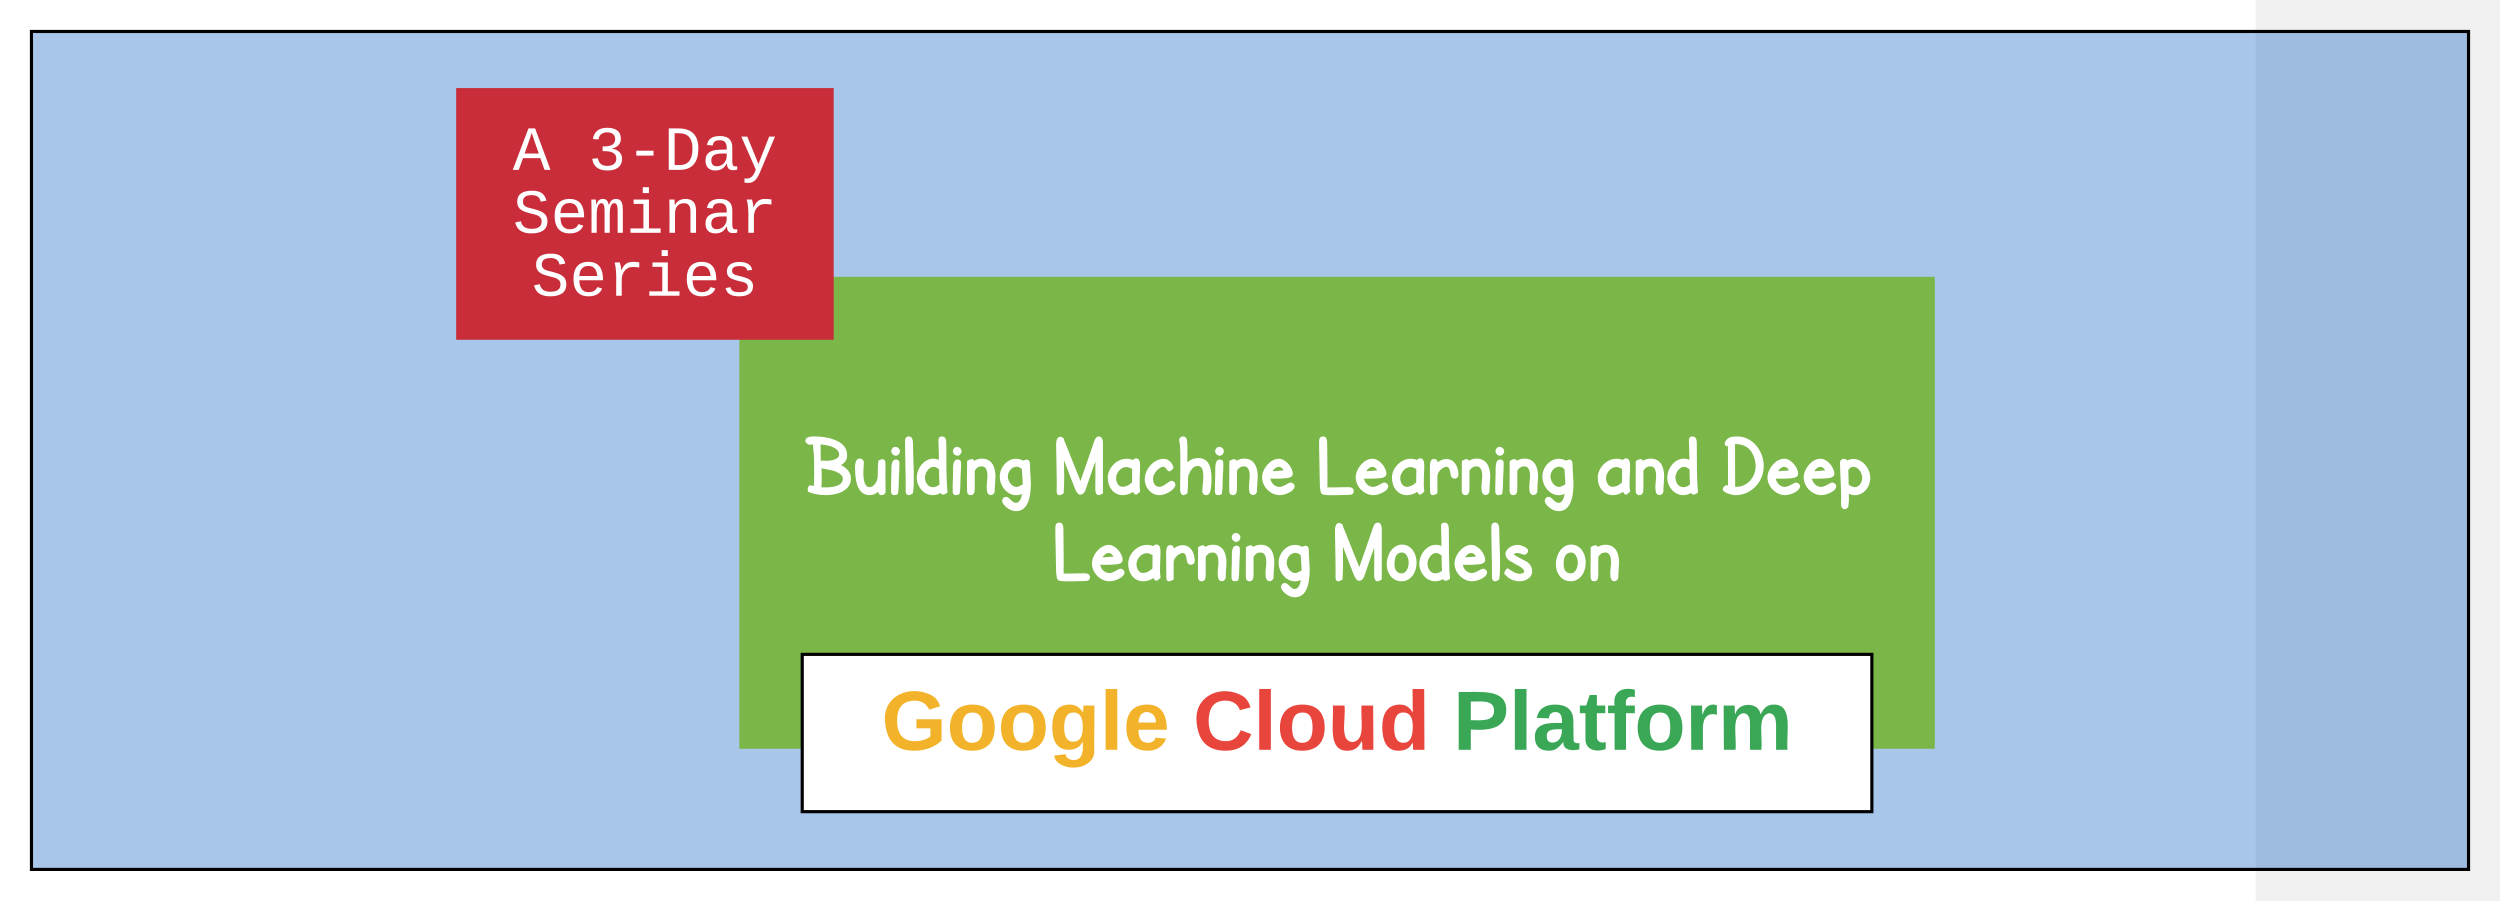
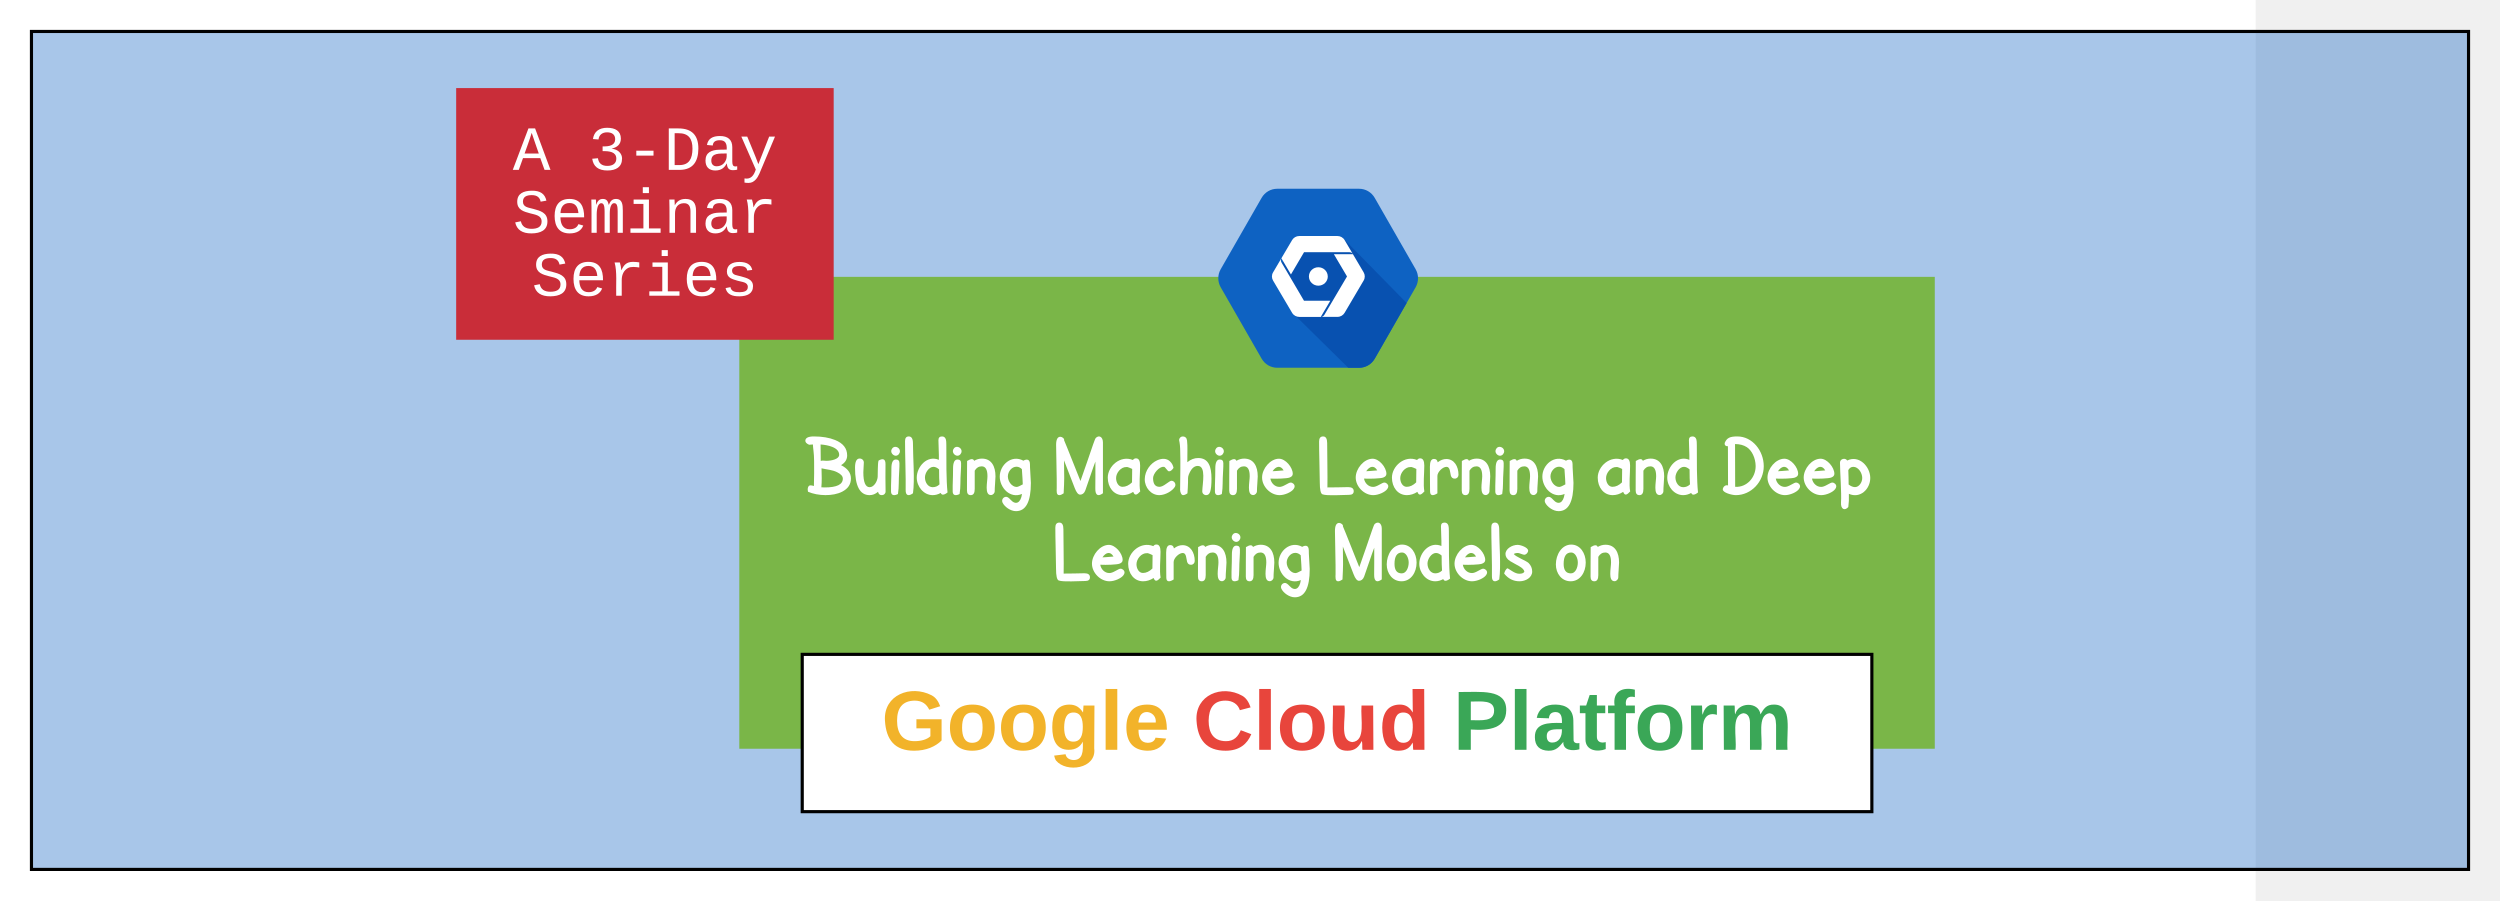
<svg xmlns="http://www.w3.org/2000/svg" xmlns:ns1="lucid" xmlns:xlink="http://www.w3.org/1999/xlink" width="1589.33" height="572.72">
  <g transform="translate(-326 -360)" ns1:page-tab-id="1m08yfgLwAwC">
    <path d="M0 0h1760v1360H0z" fill="#fff" />
    <path d="M346 380h1549.33v532.72H346z" stroke="#000" stroke-width="2" fill="#0e62c2" fill-opacity=".36" />
    <path d="M796 536h760v300H796z" stroke="#000" stroke-opacity="0" stroke-width="2" fill="#7ab648" />
    <use xlink:href="#a" transform="matrix(1,0,0,1,801,541) translate(35.52083 132.8906)" />
    <use xlink:href="#b" transform="matrix(1,0,0,1,801,541) translate(194.5833 132.8906)" />
    <use xlink:href="#c" transform="matrix(1,0,0,1,801,541) translate(361.8229 132.8906)" />
    <use xlink:href="#d" transform="matrix(1,0,0,1,801,541) translate(539.5312 132.8906)" />
    <use xlink:href="#e" transform="matrix(1,0,0,1,801,541) translate(618.776 132.8906)" />
    <use xlink:href="#c" transform="matrix(1,0,0,1,801,541) translate(194.1406 187.6562)" />
    <use xlink:href="#f" transform="matrix(1,0,0,1,801,541) translate(371.849 187.6562)" />
    <use xlink:href="#g" transform="matrix(1,0,0,1,801,541) translate(512.8385 187.6562)" />
    <path d="M616 416h240v160H616z" stroke="#000" stroke-opacity="0" stroke-width="2" fill="#c92d39" />
-     <g>
-       <use xlink:href="#h" transform="matrix(1,0,0,1,621,421) translate(30.98633 46.99219)" />
-       <use xlink:href="#i" transform="matrix(1,0,0,1,621,421) translate(78.99414 46.99219)" />
-       <use xlink:href="#j" transform="matrix(1,0,0,1,621,421) translate(30.98633 86.99219)" />
-       <use xlink:href="#k" transform="matrix(1,0,0,1,621,421) translate(42.98828 126.9922)" />
-     </g>
+     <use xlink:href="#h" transform="matrix(1,0,0,1,621,421) translate(30.98633 46.99219)" />
+     <use xlink:href="#i" transform="matrix(1,0,0,1,621,421) translate(78.99414 46.99219)" />
+     <use xlink:href="#j" transform="matrix(1,0,0,1,621,421) translate(30.98633 86.99219)" />
+     <use xlink:href="#k" transform="matrix(1,0,0,1,621,421) translate(42.98828 126.9922)" />
    <path d="M836 776h680v100H836z" stroke="#000" stroke-width="2" fill="#fff" />
    <g>
      <use xlink:href="#l" transform="matrix(1,0,0,1,841,781) translate(45.37037 55.66667)" />
      <use xlink:href="#m" transform="matrix(1,0,0,1,841,781) translate(243.4444 55.66667)" />
      <use xlink:href="#n" transform="matrix(1,0,0,1,841,781) translate(408.7778 55.66667)" />
    </g>
+     <path d="M1102.04 542.64c-2.04-3.55-2.04-7.94 0-11.5l26.03-45.4c2.04-3.54 5.8-5.74 9.88-5.74h52.1c4.08 0 7.83 2.2 9.88 5.75l26.03 45.4c2.04 3.55 2.04 7.94 0 11.5l-26.03 45.4c-2.04 3.54-5.8 5.74-9.88 5.74h-52.1c-4.08 0-7.84-2.2-9.88-5.76zm0 0" fill="#0e62c2" />
+     <path d="M1183.12 593.8l-34.42-33.93-11.25-26.97 12.85-20.5 6.43 1.58 8.04-1.58 14.45-1.6 41.02 41.82-20.3 35.42c-2.05 3.55-5.8 5.75-9.9 5.75zm0 0" fill="#0851b0" />
+     <path d="M1170.1 535.76c0-3.25-2.68-5.86-5.98-5.86-3.32 0-6 2.6-6 5.86 0 3.24 2.68 5.86 6 5.86 3.3 0 6-2.62 6-5.86z" fill="#fff" />
+     <path d="M1186.1 521.6l-5.3-9c-.97-1.64-2.73-2.56-4.55-2.56H1152c-1.95 0-3.65 1.04-4.56 2.57l-6.83 11.58 6.08 10.3 8.33-14.15h28.83c.9 0 1.8.46 2.28 1.28H1174l8.34 14.13-9.12 15.46-5.3 8.97c-.44.76-1.3 1.28-2.26 1.28l6.05-10.26H1155l-8.37-14.25-.7-1.2-5.32-9c-.43-.76-.46-1.73 0-2.55l-5.3 9c-.97 1.64-.9 3.6 0 5.13l12.14 20.57c.97 1.65 2.72 2.57 4.54 2.57h13.66c.1 0 .2 0 .3-.02h10.3c1.96 0 3.64-1.03 4.55-2.57l12.13-20.57c.97-1.64.9-3.6 0-5.14zm0 0" fill="#fff" />
    <defs>
      <path fill="#fff" d="M121-49c-19-67-1-156 58-156 25 0 54 5 86 16 9-242 5-378 5-610 0-191-29-325-29-404l-93 7c-61-27-92-59-92-96 0-71 70-107 209-107 202 0 374 29 517 87 197 79 295 205 295 377 0 99-50 178-149 237 161 81 241 189 241 326 0 142-71 248-212 321C733 66 361 57 121-49zm447-755c127 0 314-41 314-145 0-85-57-151-172-196-79-31-173-50-282-58 3 89 4 222 4 401 42-15 89-2 136-2zm403 435c0-61-48-112-140-157-119-59-224-59-380-95 5 174 10 318-4 464 29 2 56 3 82 3 295 0 442-72 442-215" id="o" />
      <path fill="#fff" d="M800-724c-3 222-2 446 2 668 1 51-39 90-90 90-53 0-84-27-94-82-63 55-132 82-207 82C174 34 56-189 56-635c0-150 38-225 113-225 56 0 102 41 102 97 0 43-12 196-12 239 0 243 51 364 154 364 106 0 187-142 196-250 5-64-2-333 21-399 87-53 172-58 170 85" id="p" />
      <path fill="#fff" d="M166-1145c59 0 114 47 114 107 0 55-45 110-101 110S68-983 68-1038c0-54 42-107 98-107zm102 399c0 47 1 108-5 186-18 245-2 393-31 567C152 48 64 53 63-55c-3-213 9-280 9-561 0-147 36-220 109-220 58 0 87 30 87 90" id="q" />
      <path fill="#fff" d="M253-1232c0 339 47 894 1 1220C165 56 70 64 75-94c7-254-17-925-15-1193 0-75 31-112 92-112 67 0 101 56 101 167" id="r" />
      <path fill="#fff" d="M555-828c4-155-11-330-11-481 0-60 30-90 89-90 48 0 79 26 94 78 7 24 10 70 10 137 0 363-3 845 29 1153-44 35-82 53-114 53-23 0-40-14-53-42-61 36-127 54-196 54C185 34 15-173 15-393c0-266 251-557 540-435zM215-399c0 121 74 239 189 239 65 0 121-23 166-69-7-86-10-208-10-365-47-42-93-63-138-63-109 0-207 146-207 258" id="s" />
      <path fill="#fff" d="M432-858c231 0 331 186 331 435 0 67-21 291-19 358 2 50-44 98-94 97-161-3-83-317-83-459 0-161-47-242-140-242-73 0-130 35-171 106v447c0 100-32 150-97 150C98 34 67-4 67-80c-2-279 3-404 3-720 48-30 87-45 116-45 27 0 46 14 56 41 59-36 123-54 190-54" id="t" />
      <path fill="#fff" d="M783-642c0 71 21 306 21 377 0 460-121 690-364 690-136 0-280-109-327-207-34-72 20-145 90-143 27 0 63 24 107 73C435 286 558 226 587 5 297 130 44-148 44-418c0-291 294-545 577-389 67-39 142-43 157 48 3 17 5 56 5 117zM242-423c0 121 98 257 214 257 26 0 76-21 150-63-1-66-9-190-22-372-40-39-84-59-133-59-116 0-209 122-209 237" id="u" />
      <g id="a">
        <use transform="matrix(0.02604167,0,0,0.02604167,0,0)" xlink:href="#o" />
        <use transform="matrix(0.02604167,0,0,0.02604167,31.58854,0)" xlink:href="#p" />
        <use transform="matrix(0.02604167,0,0,0.02604167,54.29688,0)" xlink:href="#q" />
        <use transform="matrix(0.02604167,0,0,0.02604167,63.28125,0)" xlink:href="#r" />
        <use transform="matrix(0.02604167,0,0,0.02604167,71.90104,0)" xlink:href="#s" />
        <use transform="matrix(0.02604167,0,0,0.02604167,93.48958,0)" xlink:href="#q" />
        <use transform="matrix(0.02604167,0,0,0.02604167,102.474,0)" xlink:href="#t" />
        <use transform="matrix(0.02604167,0,0,0.02604167,123.9062,0)" xlink:href="#u" />
      </g>
      <path fill="#fff" d="M174-1391c39 0 103 43 91 85 76 174 253 635 399 995 104-301 211-597 312-901 31-90 52-141 65-153 78-73 172-25 172 114V-12c-105 78-190 68-186-119 4-214 1-435 2-654-44 106-177 513-246 703-26 71-73 104-126 104-48 0-92-54-133-162-42-113-129-337-261-674 7 416 9 459-9 804-41 29-76 44-107 44-75 0-64-100-62-174 5-198-15-855-15-1053 0-132 35-198 104-198" id="v" />
      <path fill="#fff" d="M836-686c0 187-30 463 2 630-71 75-129 122-171 10-82 53-167 80-256 80C187 34 46-160 46-393c0-281 308-555 614-431 19-27 45-40 76-40 67 0 100 59 100 178zM249-382c0 105 58 213 157 213 80 0 157-36 232-109 3-73 4-181 4-326 1 1-110-58-139-48-132-6-254 139-254 270" id="w" />
      <path fill="#fff" d="M693-317c70-2 127 82 85 150C718-70 552 31 404 34 201 38 40-151 44-358c4-212 146-388 302-458 115-51 232-54 316 28 45 43 73 95 84 157-37 55-72 83-106 83-41 12-94-120-135-109-108-10-258 167-258 275 0 142 52 213 157 213 43 0 97-25 163-74s108-74 126-74" id="x" />
      <path fill="#fff" d="M529-872c255 0 326 211 326 503 0 146-10 253-32 320-18 56-52 83-99 83-53 0-95-41-94-94 4-187 101-621-111-619-95 0-163 74-220 216-24 59-14 117-17 192-3 89-6 176-14 261-41 29-77 44-108 44-45 0-71-81-71-130 2-345 13-664 1-1005-5-133-25-201-25-206-1-52 39-92 90-92 54 0 94 31 103 97 19 137 4 374 7 532 83-68 171-102 264-102" id="y" />
      <path fill="#fff" d="M741-273c50-2 102 44 100 94 0 19-8 40-25 63C764-40 600 34 473 34 251 34 46-175 46-396c0-217 200-459 413-459 160 0 336 211 336 369 0 44-28 73-82 92-62 22-312 32-464 24 15 104 106 205 224 203 39 0 88-18 149-53s100-53 119-53zM572-570c-76-133-187-104-270 20 39-1 129-7 270-20" id="z" />
      <g id="b">
        <use transform="matrix(0.02604167,0,0,0.02604167,0,0)" xlink:href="#v" />
        <use transform="matrix(0.02604167,0,0,0.02604167,33.46354,0)" xlink:href="#w" />
        <use transform="matrix(0.02604167,0,0,0.02604167,57.03125,0)" xlink:href="#x" />
        <use transform="matrix(0.02604167,0,0,0.02604167,78.33333,0)" xlink:href="#y" />
        <use transform="matrix(0.02604167,0,0,0.02604167,101.1458,0)" xlink:href="#q" />
        <use transform="matrix(0.02604167,0,0,0.02604167,110.1302,0)" xlink:href="#t" />
        <use transform="matrix(0.02604167,0,0,0.02604167,131.5625,0)" xlink:href="#z" />
      </g>
      <path fill="#fff" d="M271-154c141 3 362-7 506-8 91 0 136 33 136 99 0 60-38 90-114 90-169 0-530 29-647-12-46-16-67-116-67-288 0-188-19-816-17-1004 0-81 33-122 98-122 66 0 99 54 99 162 0 269 12 805 6 1083" id="A" />
      <path fill="#fff" d="M468-848c193 0 298 180 298 385 0 53-38 94-92 94-48 0-81-25-95-75-20-75-16-213-105-213-95 0-223 127-223 222v425c-45 29-84 44-116 44-42 0-63-31-63-92 0-166-4-210-4-604 0-125 33-188 99-188 53 0 83 27 91 82 68-53 138-80 210-80" id="B" />
      <g id="c">
        <use transform="matrix(0.02604167,0,0,0.02604167,0,0)" xlink:href="#A" />
        <use transform="matrix(0.02604167,0,0,0.02604167,23.85417,0)" xlink:href="#z" />
        <use transform="matrix(0.02604167,0,0,0.02604167,46.875,0)" xlink:href="#w" />
        <use transform="matrix(0.02604167,0,0,0.02604167,70.44271,0)" xlink:href="#B" />
        <use transform="matrix(0.02604167,0,0,0.02604167,90.70313,0)" xlink:href="#t" />
        <use transform="matrix(0.02604167,0,0,0.02604167,112.1354,0)" xlink:href="#q" />
        <use transform="matrix(0.02604167,0,0,0.02604167,121.1198,0)" xlink:href="#t" />
        <use transform="matrix(0.02604167,0,0,0.02604167,142.5521,0)" xlink:href="#u" />
      </g>
      <g id="d">
        <use transform="matrix(0.02604167,0,0,0.02604167,0,0)" xlink:href="#w" />
        <use transform="matrix(0.02604167,0,0,0.02604167,23.56771,0)" xlink:href="#t" />
        <use transform="matrix(0.02604167,0,0,0.02604167,45,0)" xlink:href="#s" />
      </g>
      <path fill="#fff" d="M411-1399c368 0 645 350 645 727 0 378-306 706-681 706-95 0-326-60-319-143 5-59 62-115 128-94-2-146-3-465-3-958-58 5-88-29-77-83 53-121 126-155 307-155zM358-169c284 19 504-231 500-510-3-195-93-378-215-458-76-49-171-76-288-76 2 233 3 581 3 1044" id="C" />
      <path fill="#fff" d="M241-811c290-144 563 150 563 427 0 269-245 510-522 386 3 148 1 204-14 321-81 99-190 62-178-113 16-227-25-734-25-971 0-93 132-125 176-50zm191 649c100 0 176-118 176-222 0-126-96-273-217-273-53 0-94 27-123 80 5 119 8 237 8 352 56 42 108 63 156 63" id="D" />
      <g id="e">
        <use transform="matrix(0.02604167,0,0,0.02604167,0,0)" xlink:href="#C" />
        <use transform="matrix(0.02604167,0,0,0.02604167,28.67188,0)" xlink:href="#z" />
        <use transform="matrix(0.02604167,0,0,0.02604167,51.69271,0)" xlink:href="#z" />
        <use transform="matrix(0.02604167,0,0,0.02604167,74.27083,0)" xlink:href="#D" />
      </g>
      <path fill="#fff" d="M425-862c217 0 353 210 353 439 0 240-138 457-368 457C191 34 49-155 49-377c0-243 145-485 376-485zm-9 703c111 0 169-142 169-264 0-111-61-246-162-246-123 0-184 93-184 278 0 155 59 232 177 232" id="E" />
      <path fill="#fff" d="M531-614c-33 0-117-43-150-43-49 0-84 9-103 26 45 67 311 167 362 220 54 56 87 121 87 208C727-59 571 34 418 34 267 34 142-29 43-154c7-41 48-130 87-128 2 0 37 22 104 66s127 66 179 66c66 0 107-17 123-50-5-45-48-90-128-136-72-41-147-78-217-121-80-49-116-111-116-174 0-130 162-224 297-224 79 0 256 66 256 140 0 50-47 101-97 101" id="F" />
      <g id="f">
        <use transform="matrix(0.02604167,0,0,0.02604167,0,0)" xlink:href="#v" />
        <use transform="matrix(0.02604167,0,0,0.02604167,33.46354,0)" xlink:href="#E" />
        <use transform="matrix(0.02604167,0,0,0.02604167,55.05208,0)" xlink:href="#s" />
        <use transform="matrix(0.02604167,0,0,0.02604167,76.64063,0)" xlink:href="#z" />
        <use transform="matrix(0.02604167,0,0,0.02604167,99.66146,0)" xlink:href="#r" />
        <use transform="matrix(0.02604167,0,0,0.02604167,108.2812,0)" xlink:href="#F" />
      </g>
      <g id="g">
        <use transform="matrix(0.02604167,0,0,0.02604167,0,0)" xlink:href="#E" />
        <use transform="matrix(0.02604167,0,0,0.02604167,21.58854,0)" xlink:href="#t" />
      </g>
      <path fill="#fff" d="M1034 0L896-382H333L196 0H0l510-1349h217L1228 0h-194zM847-531c-77-225-157-447-231-674-69 231-154 451-232 674h463" id="G" />
      <use transform="matrix(0.01953125,0,0,0.01953125,0,0)" xlink:href="#G" id="h" />
      <path fill="#fff" d="M1060-1016c0 191-128 285-295 323v4c154 18 262 91 313 209 14 35 21 72 21 110 0 277-194 390-478 390-292 0-457-129-493-382l186-17c24 161 121 250 307 250 172 1 298-80 291-247-8-208-220-239-446-233v-156c217 9 409-34 409-232 0-152-102-225-264-225-159 0-264 88-278 233l-181-14c33-239 196-367 461-367 264 0 447 102 447 354" id="H" />
      <path fill="#fff" d="M334-464v-160h560v160H334" id="I" />
      <path fill="#fff" d="M473-1349c438-1 655 221 652 661C1122-268 945-8 532 0H162v-1349h311zm42 1193c308-4 416-205 418-532 2-330-131-509-459-505H353v1037h162" id="J" />
      <path fill="#fff" d="M1000-272c3 95 12 159 101 161 21 0 41-3 59-7V-6c-44 10-86 16-139 16-141 2-191-84-197-217h-6C748-76 648 20 446 20c-207 0-318-120-318-322 0-266 194-348 454-354l236-4c12-191-40-305-222-305-140 0-220 47-232 172l-188-17c33-204 181-292 423-292 255 0 401 118 401 364v466zm-683-27c0 109 63 184 175 182 166-3 259-96 306-217 24-65 20-120 20-200-232 7-501-28-501 235" id="K" />
      <path fill="#fff" d="M168 279c222 39 310-114 368-290L66-1082h192c120 299 249 590 362 896 115-301 235-597 351-896h190L705 0c-65 164-130 320-275 396-67 36-177 35-262 18V279" id="L" />
      <g id="i">
        <use transform="matrix(0.01953125,0,0,0.01953125,0,0)" xlink:href="#H" />
        <use transform="matrix(0.01953125,0,0,0.01953125,24.00391,0)" xlink:href="#I" />
        <use transform="matrix(0.01953125,0,0,0.01953125,48.00781,0)" xlink:href="#J" />
        <use transform="matrix(0.01953125,0,0,0.01953125,72.01172,0)" xlink:href="#K" />
        <use transform="matrix(0.01953125,0,0,0.01953125,96.01562,0)" xlink:href="#L" />
      </g>
      <path fill="#fff" d="M614-1226c-167 1-283 53-283 213 0 183 186 193 334 234 230 63 463 120 463 409 0 286-219 387-518 390C309 23 131-98 79-338l185-37c34 165 149 248 351 246 184-2 324-58 324-238 0-203-207-221-372-266-210-57-422-111-422-377 0-267 201-356 470-360 279-5 430 101 480 324l-188 33c-28-141-121-215-293-213" id="M" />
      <path fill="#fff" d="M617-1102c355 0 481 238 477 599H322c5 222 84 388 301 388 144 0 244-59 284-166l158 45C1002-72 854 20 623 20c-342 0-490-220-490-568 0-346 151-554 484-554zm291 461c-18-192-90-328-289-328-194 0-287 128-295 328h584" id="N" />
      <path fill="#fff" d="M904-1102c199 0 220 177 220 381V0H956v-686c-3-114 0-215-60-264-70-33-125-4-158 71-26 56-39 140-39 252V0H531v-686c-3-114-1-215-61-264-78-41-136 24-157 84-24 69-39 159-39 259V0H105c-3-360 6-732-6-1082h149c6 50 3 123 8 175 36-100 83-195 216-195 135 0 166 79 196 196 42-105 93-196 236-196" id="O" />
      <path fill="#fff" d="M745-142h380V0H143v-142h422v-798H246v-142h499v940zM545-1292v-192h200v192H545" id="P" />
      <path fill="#fff" d="M706-1102c241 0 344 136 343 381V0H868v-695c1-168-57-273-220-268-190 6-283 138-283 336V0H185c-3-360 6-732-6-1082h170c4 54 7 126 8 185h3c63-121 164-204 346-205" id="Q" />
      <path fill="#fff" d="M839-1102c70 0 148 7 206 17v167c-112-18-268-36-363 15-129 69-208 203-208 395V0H294c-10-367 32-789-52-1082h171c21 75 41 161 48 250h5c67-152 152-270 373-270" id="R" />
      <g id="j">
        <use transform="matrix(0.01953125,0,0,0.01953125,0,0)" xlink:href="#M" />
        <use transform="matrix(0.01953125,0,0,0.01953125,24.00391,0)" xlink:href="#N" />
        <use transform="matrix(0.01953125,0,0,0.01953125,48.00781,0)" xlink:href="#O" />
        <use transform="matrix(0.01953125,0,0,0.01953125,72.01172,0)" xlink:href="#P" />
        <use transform="matrix(0.01953125,0,0,0.01953125,96.01562,0)" xlink:href="#Q" />
        <use transform="matrix(0.01953125,0,0,0.01953125,120.0195,0)" xlink:href="#K" />
        <use transform="matrix(0.01953125,0,0,0.01953125,144.0234,0)" xlink:href="#R" />
      </g>
      <path fill="#fff" d="M873-819c-18-114-119-146-250-146-163 0-245 50-245 151 0 151 170 148 294 185 182 54 388 94 388 320 0 240-189 325-439 329-245 4-410-69-454-268l159-31c24 133 136 168 295 165 144-2 270-31 270-171 0-164-195-160-331-202-167-52-350-87-350-299 0-218 173-315 413-313 220 2 373 77 412 260" id="S" />
      <g id="k">
        <use transform="matrix(0.01953125,0,0,0.01953125,0,0)" xlink:href="#M" />
        <use transform="matrix(0.01953125,0,0,0.01953125,24.00391,0)" xlink:href="#N" />
        <use transform="matrix(0.01953125,0,0,0.01953125,48.00781,0)" xlink:href="#R" />
        <use transform="matrix(0.01953125,0,0,0.01953125,72.01172,0)" xlink:href="#P" />
        <use transform="matrix(0.01953125,0,0,0.01953125,96.01562,0)" xlink:href="#N" />
        <use transform="matrix(0.01953125,0,0,0.01953125,120.0195,0)" xlink:href="#S" />
      </g>
      <path fill="#f2b32a" d="M67-125c0 54 23 88 75 88 28 0 53-7 68-21v-34h-60v-39h108v91C232-14 192 4 140 4 58 4 20-42 15-125 8-236 126-280 215-234c19 10 29 26 37 47l-47 15c-11-23-29-39-63-39-53 1-75 33-75 86" id="T" />
      <path fill="#f2b32a" d="M110-194c64 0 96 36 96 99 0 64-35 99-97 99-61 0-95-36-95-99 0-62 34-99 96-99zm-1 164c35 0 45-28 45-65 0-40-10-65-43-65-34 0-45 26-45 65 0 36 10 65 43 65" id="U" />
      <path fill="#f2b32a" d="M195-6C206 82 75 100 31 46c-4-6-6-13-8-21l49-6c3 16 16 24 34 25 40 0 42-37 40-79-11 22-30 35-61 35-53 0-70-43-70-97 0-56 18-96 73-97 30 0 46 14 59 34l2-30h47zm-90-29c32 0 41-27 41-63 0-35-9-62-40-62-32 0-39 29-40 63 0 36 9 62 39 62" id="V" />
      <path fill="#f2b32a" d="M25 0v-261h50V0H25" id="W" />
      <path fill="#f2b32a" d="M185-48c-13 30-37 53-82 52C43 2 14-33 14-96s30-98 90-98c62 0 83 45 84 108H66c0 31 8 55 39 56 18 0 30-7 34-22zm-45-69c5-46-57-63-70-21-2 6-4 13-4 21h74" id="X" />
      <g id="l">
        <use transform="matrix(0.1481481,0,0,0.1481481,0,0)" xlink:href="#T" />
        <use transform="matrix(0.1481481,0,0,0.1481481,41.48148,0)" xlink:href="#U" />
        <use transform="matrix(0.1481481,0,0,0.1481481,73.92593,0)" xlink:href="#U" />
        <use transform="matrix(0.1481481,0,0,0.1481481,106.3704,0)" xlink:href="#V" />
        <use transform="matrix(0.1481481,0,0,0.1481481,138.8148,0)" xlink:href="#W" />
        <use transform="matrix(0.1481481,0,0,0.1481481,153.6296,0)" xlink:href="#X" />
      </g>
      <path fill="#e8453c" d="M67-125c0 53 21 87 73 88 37 1 54-22 65-47l45 17C233-25 199 4 140 4 58 4 20-42 15-125 8-235 124-281 211-232c18 10 29 29 36 50l-46 12c-8-25-30-41-62-41-52 0-71 34-72 86" id="Y" />
      <path fill="#e8453c" d="M25 0v-261h50V0H25" id="Z" />
      <path fill="#e8453c" d="M110-194c64 0 96 36 96 99 0 64-35 99-97 99-61 0-95-36-95-99 0-62 34-99 96-99zm-1 164c35 0 45-28 45-65 0-40-10-65-43-65-34 0-45 26-45 65 0 36 10 65 43 65" id="aa" />
      <path fill="#e8453c" d="M85 4C-2 5 27-109 22-190h50c7 57-23 150 33 157 60-5 35-97 40-157h50l1 190h-47c-2-12 1-28-3-38-12 25-28 42-61 42" id="ab" />
      <path fill="#e8453c" d="M88-194c31-1 46 15 58 34l-1-101h50l1 261h-48c-2-10 0-23-3-31C134-8 116 4 84 4 32 4 16-41 15-95c0-56 19-97 73-99zm17 164c33 0 40-30 41-66 1-37-9-64-41-64s-38 30-39 65c0 43 13 65 39 65" id="ac" />
      <g id="m">
        <use transform="matrix(0.1481481,0,0,0.1481481,0,0)" xlink:href="#Y" />
        <use transform="matrix(0.1481481,0,0,0.1481481,38.37037,0)" xlink:href="#Z" />
        <use transform="matrix(0.1481481,0,0,0.1481481,53.18519,0)" xlink:href="#aa" />
        <use transform="matrix(0.1481481,0,0,0.1481481,85.62963,0)" xlink:href="#ab" />
        <use transform="matrix(0.1481481,0,0,0.1481481,118.0741,0)" xlink:href="#ac" />
      </g>
      <path fill="#3aa757" d="M24-248c93 1 206-16 204 79-1 75-69 88-152 82V0H24v-248zm52 121c47 0 100 7 100-41 0-47-54-39-100-39v80" id="ad" />
      <path fill="#3aa757" d="M25 0v-261h50V0H25" id="ae" />
      <path fill="#3aa757" d="M133-34C117-15 103 5 69 4 32 3 11-16 11-54c-1-60 55-63 116-61 1-26-3-47-28-47-18 1-26 9-28 27l-52-2c7-38 36-58 82-57s74 22 75 68l1 82c-1 14 12 18 25 15v27c-30 8-71 5-69-32zm-48 3c29 0 43-24 42-57-32 0-66-3-65 30 0 17 8 27 23 27" id="af" />
      <path fill="#3aa757" d="M115-3C79 11 28 4 28-45v-112H4v-33h27l15-45h31v45h36v33H77v99c-1 23 16 31 38 25v30" id="ag" />
      <path fill="#3aa757" d="M121-226c-27-7-43 5-38 36h38v33H83V0H34v-157H6v-33h28c-9-59 32-81 87-68v32" id="ah" />
      <path fill="#3aa757" d="M110-194c64 0 96 36 96 99 0 64-35 99-97 99-61 0-95-36-95-99 0-62 34-99 96-99zm-1 164c35 0 45-28 45-65 0-40-10-65-43-65-34 0-45 26-45 65 0 36 10 65 43 65" id="ai" />
      <path fill="#3aa757" d="M135-150c-39-12-60 13-60 57V0H25l-1-190h47c2 13-1 29 3 40 6-28 27-53 61-41v41" id="aj" />
      <path fill="#3aa757" d="M220-157c-53 9-28 100-34 157h-49v-107c1-27-5-49-29-50C55-147 81-57 75 0H25l-1-190h47c2 12-1 28 3 38 10-53 101-56 108 0 13-22 24-43 59-42 82 1 51 116 57 194h-49v-107c-1-25-5-48-29-50" id="ak" />
      <g id="n">
        <use transform="matrix(0.1481481,0,0,0.1481481,0,0)" xlink:href="#ad" />
        <use transform="matrix(0.1481481,0,0,0.1481481,35.55556,0)" xlink:href="#ae" />
        <use transform="matrix(0.1481481,0,0,0.1481481,50.37037,0)" xlink:href="#af" />
        <use transform="matrix(0.1481481,0,0,0.1481481,80,0)" xlink:href="#ag" />
        <use transform="matrix(0.1481481,0,0,0.1481481,97.62963,0)" xlink:href="#ah" />
        <use transform="matrix(0.1481481,0,0,0.1481481,115.2593,0)" xlink:href="#ai" />
        <use transform="matrix(0.1481481,0,0,0.1481481,147.7037,0)" xlink:href="#aj" />
        <use transform="matrix(0.1481481,0,0,0.1481481,168.4444,0)" xlink:href="#ak" />
      </g>
    </defs>
  </g>
</svg>
